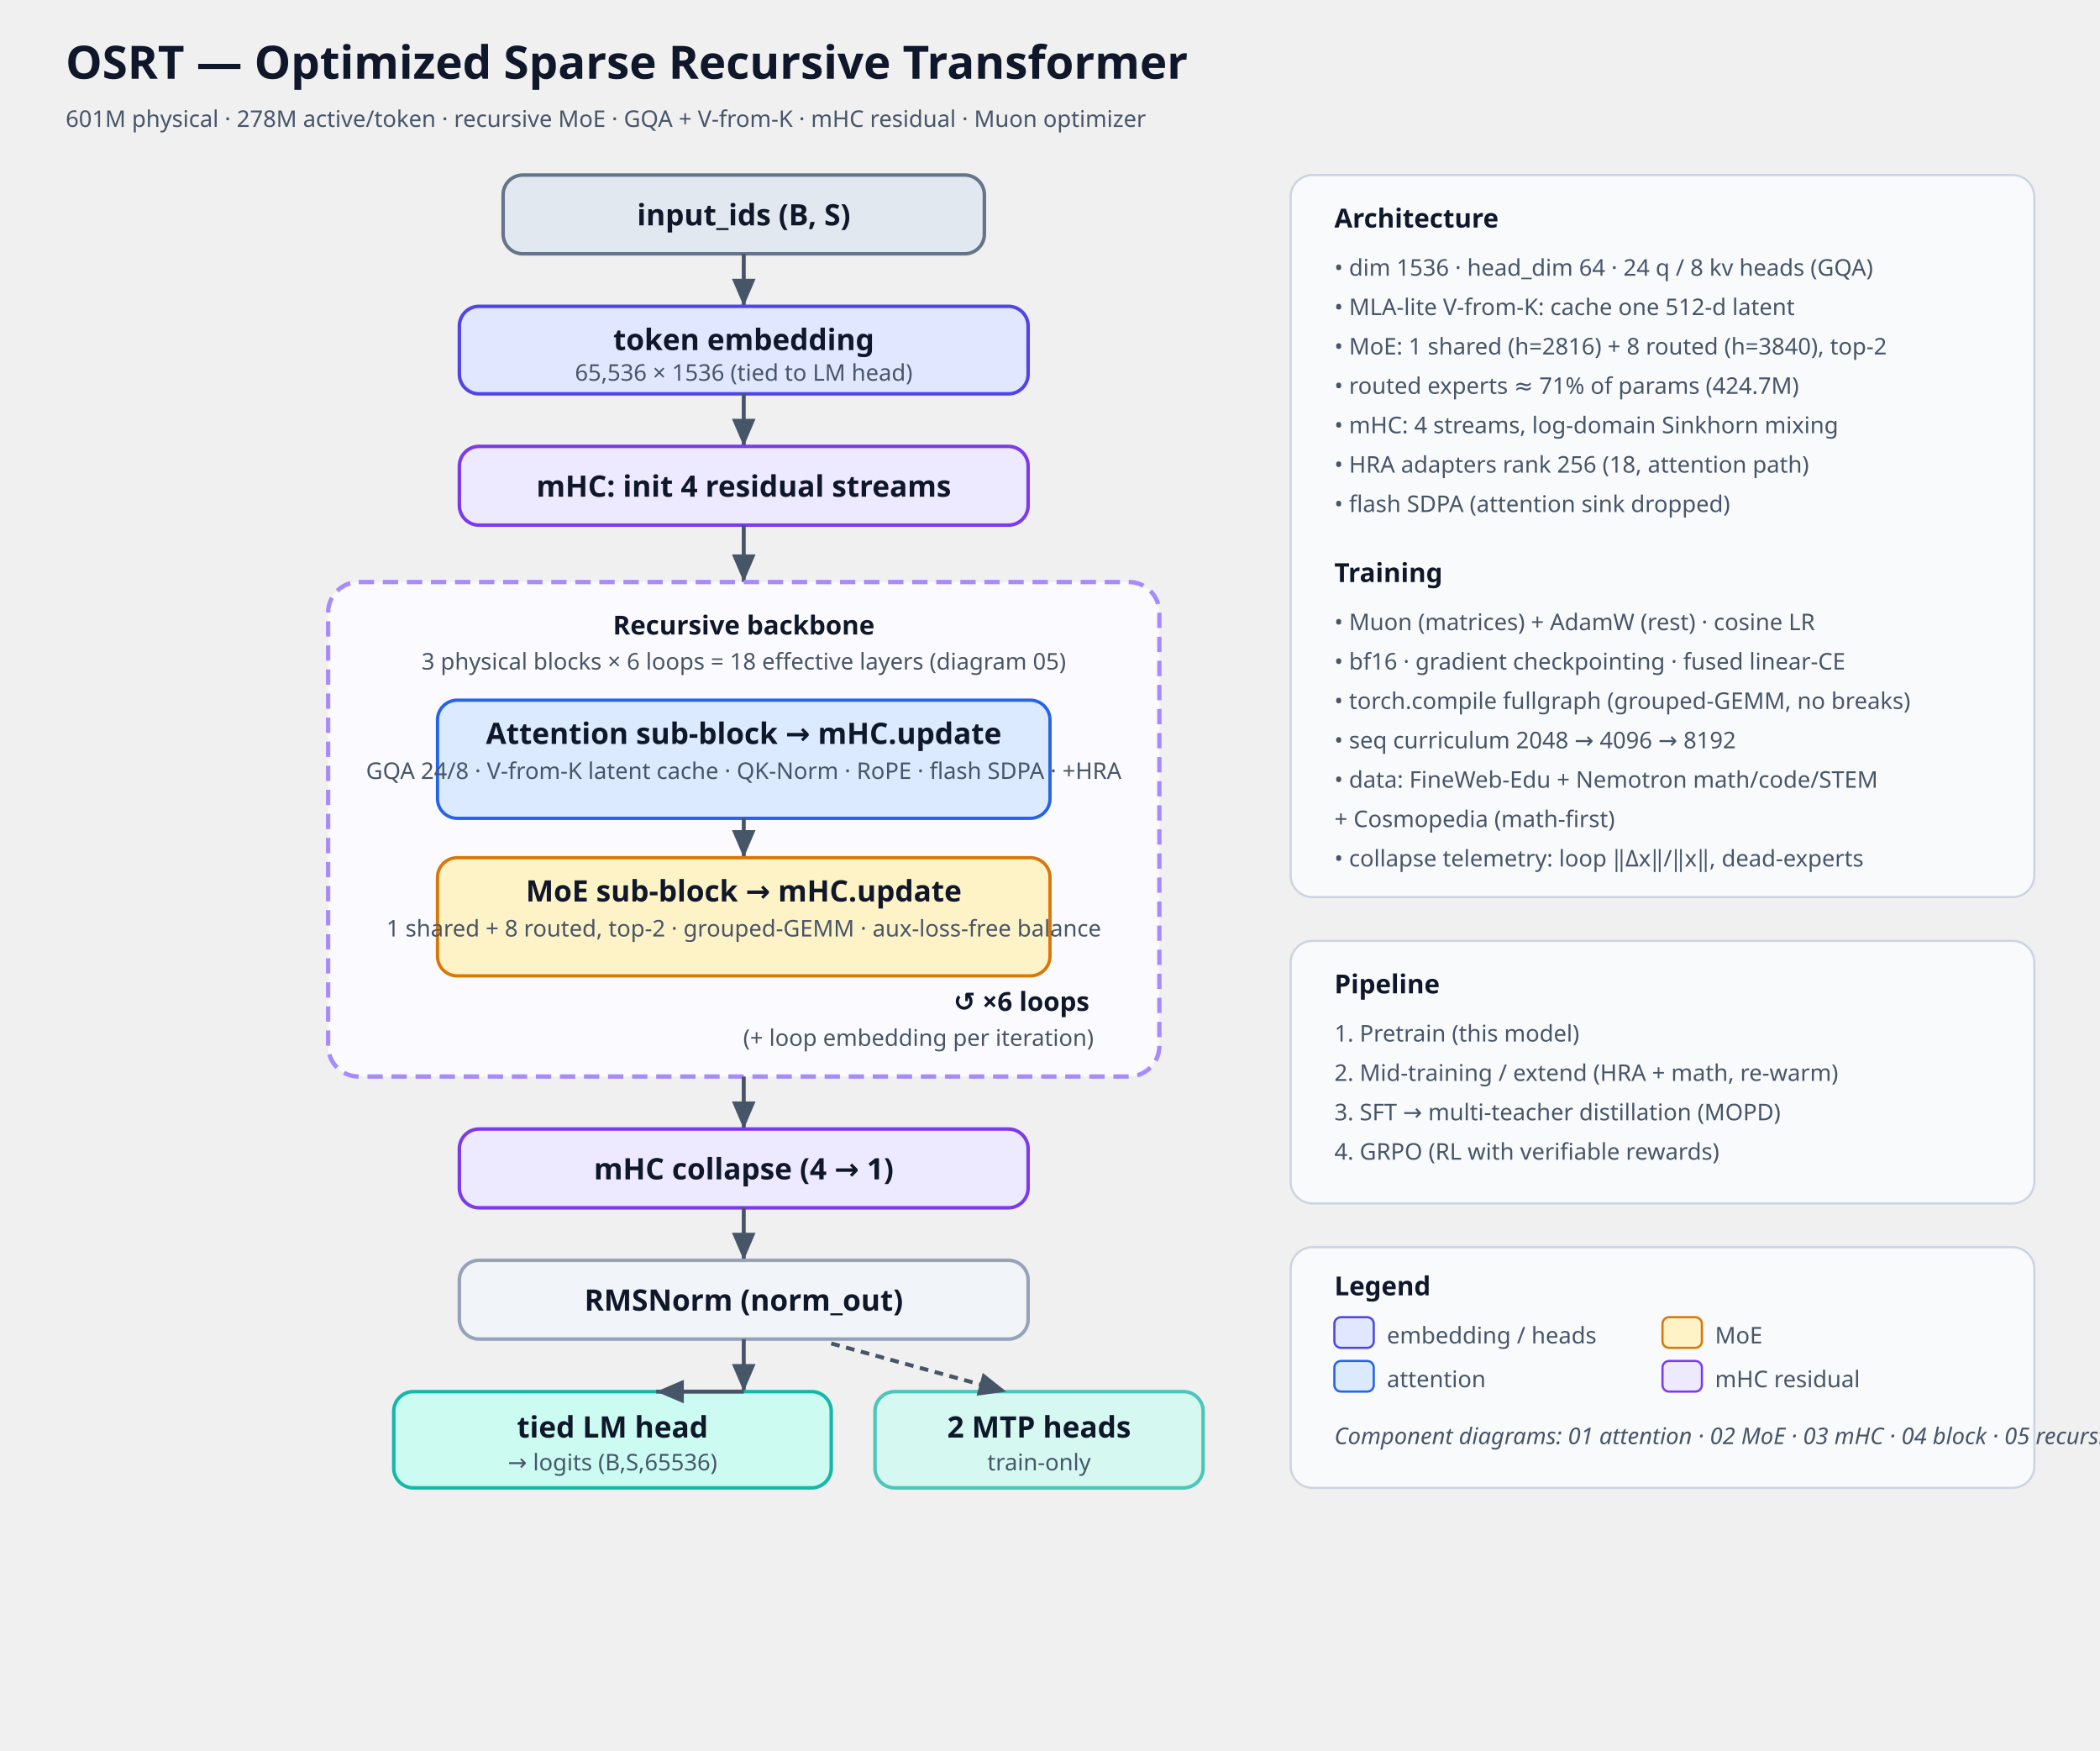
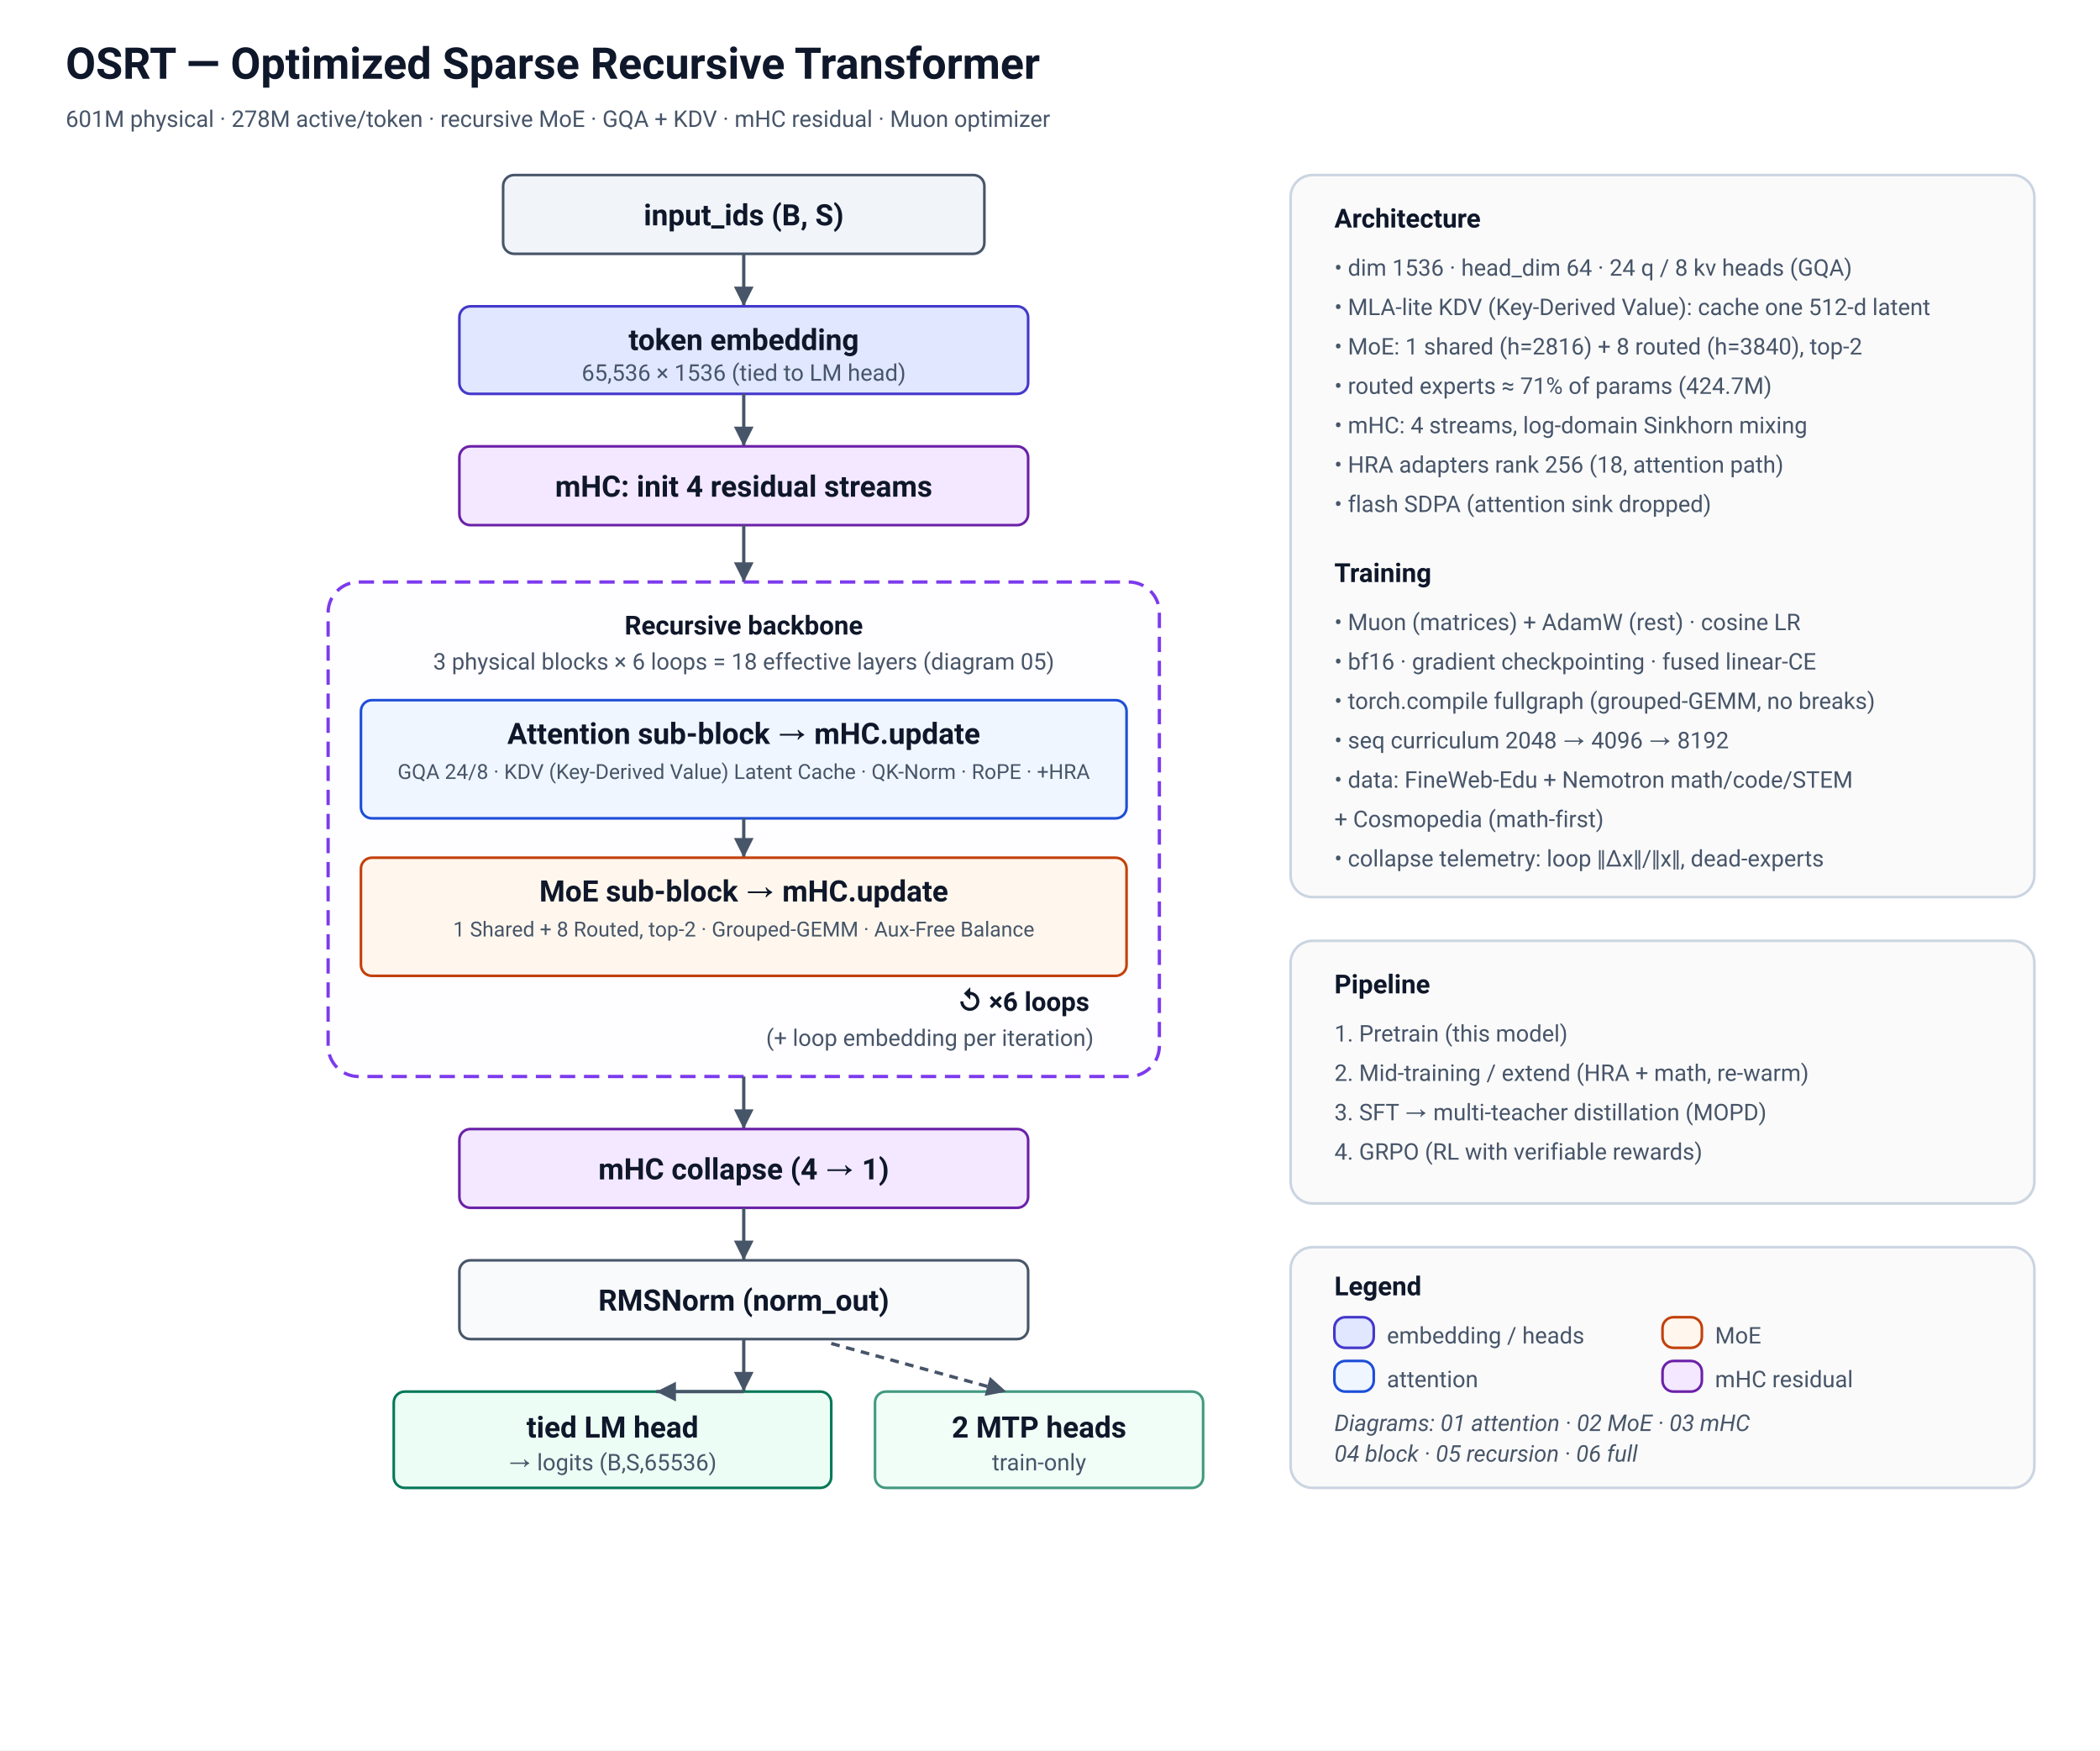
- <svg xmlns="http://www.w3.org/2000/svg" viewBox="0 0 960 800" font-family="'Segoe UI',system-ui,sans-serif">
+ <svg xmlns="http://www.w3.org/2000/svg" viewBox="0 0 960 800">
  <defs>
-     <marker id="arr" markerWidth="9" markerHeight="9" refX="7" refY="3" orient="auto" markerUnits="strokeWidth">
-       <path d="M0,0 L7,3 L0,6 Z" fill="#475569" />
+     <marker id="arr" markerWidth="8" markerHeight="8" refX="6" refY="3" orient="auto" markerUnits="strokeWidth">
+       <path d="M0,0 L6,3 L0,6 Z" fill="#475569" />
    </marker>
    <style>
-       .lbl{font-size:13.5px;fill:#0f172a;font-weight:600}
-       .sub{font-size:10.5px;fill:#475569}
-       .ttl{font-size:21px;font-weight:700;fill:#0f172a}
-       .e{fill:none;stroke:#475569;stroke-width:1.8;marker-end:url(#arr)}
-       .io{fill:#e2e8f0;stroke:#64748b}
-       .emb{fill:#e0e7ff;stroke:#4f46e5}
-       .mhc{fill:#ede9fe;stroke:#7c3aed}
-       .attn{fill:#dbeafe;stroke:#2563eb}
-       .moe{fill:#fef3c7;stroke:#d97706}
-       .norm{fill:#f1f5f9;stroke:#94a3b8}
-       .head{fill:#ccfbf1;stroke:#14b8a6}
-       .panel{fill:#f8fafc;stroke:#cbd5e1}
-       .h{font-size:12px;font-weight:700;fill:#0f172a}
+       svg { font-family: system-ui, -apple-system, BlinkMacSystemFont, "Segoe UI", Roboto, Helvetica, Arial, sans-serif; }
+       .box { rx: 5; ry: 5; stroke-width: 1.2; }
+       .lbl { font-size: 13.5px; fill: #0f172a; font-weight: 600; }
+       .sub { font-size: 10.5px; fill: #475569; }
+       .inner-sub { font-size: 9.5px; fill: #475569; }
+       .ttl { font-size: 20px; font-weight: 700; fill: #0f172a; }
+       .e { fill: none; stroke: #475569; stroke-width: 1.5; marker-end: url(#arr); }
+       
+       /* Academic Color Palette */
+       .io { fill: #f1f5f9; stroke: #475569; }
+       .emb { fill: #e0e7ff; stroke: #4338ca; }
+       .mhc { fill: #f3e8ff; stroke: #6b21a8; }
+       .attn { fill: #eff6ff; stroke: #1d4ed8; }
+       .moe { fill: #fff7ed; stroke: #c2410c; }
+       .norm { fill: #f8fafc; stroke: #475569; }
+       .head { fill: #ecfdf5; stroke: #047857; }
+       .panel { fill: #fafafa; stroke: #cbd5e1; stroke-width: 1.2; }
+       .h { font-size: 12px; font-weight: 700; fill: #0f172a; }
    </style>
  </defs>
+   <rect width="100%" height="100%" fill="#ffffff" />
  <text x="30" y="36" class="ttl">OSRT — Optimized Sparse Recursive Transformer</text>
-   <text x="30" y="58" class="sub">601M physical · 278M active/token · recursive MoE · GQA + V-from-K · mHC residual · Muon optimizer</text>
-   <rect class="io" x="230" y="80" width="220" height="36" rx="9" stroke-width="1.6" />
+   <text x="30" y="58" class="sub">601M physical · 278M active/token · recursive MoE · GQA + KDV · mHC residual · Muon optimizer</text>
+   <rect class="box io" x="230" y="80" width="220" height="36" />
  <text x="340" y="103" text-anchor="middle" class="lbl">input_ids  (B, S)</text>
  <line class="e" x1="340" y1="116" x2="340" y2="140" />
-   <rect class="emb" x="210" y="140" width="260" height="40" rx="9" stroke-width="1.6" />
+   <rect class="box emb" x="210" y="140" width="260" height="40" />
  <text x="340" y="160" text-anchor="middle" class="lbl">token embedding</text>
  <text x="340" y="174" text-anchor="middle" class="sub">65,536 × 1536  (tied to LM head)</text>
  <line class="e" x1="340" y1="180" x2="340" y2="204" />
-   <rect class="mhc" x="210" y="204" width="260" height="36" rx="9" stroke-width="1.6" />
+   <rect class="box mhc" x="210" y="204" width="260" height="36" />
  <text x="340" y="227" text-anchor="middle" class="lbl">mHC: init 4 residual streams</text>
  <line class="e" x1="340" y1="240" x2="340" y2="266" />
-   <rect x="150" y="266" width="380" height="226" rx="14" fill="#fbfaff" stroke="#a78bfa" stroke-width="2" stroke-dasharray="7 4" />
-   <text x="340" y="290" text-anchor="middle" class="h" fill="#6d28d9">Recursive backbone</text>
+   <rect x="150" y="266" width="380" height="226" rx="14" fill="rgba(124, 58, 237, 0.01)" stroke="#7c3aed" stroke-width="1.5" stroke-dasharray="7 4" />
+   <text x="340" y="290" text-anchor="middle" class="h" fill="#7c3aed">Recursive backbone</text>
  <text x="340" y="306" text-anchor="middle" class="sub">3 physical blocks × 6 loops = 18 effective layers  (diagram 05)</text>
-   <rect class="attn" x="200" y="320" width="280" height="54" rx="9" stroke-width="1.5" />
+   <rect class="box attn" x="165" y="320" width="350" height="54" />
  <text x="340" y="340" text-anchor="middle" class="lbl">Attention sub-block → mHC.update</text>
-   <text x="340" y="356" text-anchor="middle" class="sub">GQA 24/8 · V-from-K latent cache · QK-Norm · RoPE · flash SDPA · +HRA</text>
+   <text x="340" y="356" text-anchor="middle" class="inner-sub">GQA 24/8 · KDV (Key-Derived Value) Latent Cache · QK-Norm · RoPE · +HRA</text>
  <line class="e" x1="340" y1="374" x2="340" y2="392" />
-   <rect class="moe" x="200" y="392" width="280" height="54" rx="9" stroke-width="1.5" />
+   <rect class="box moe" x="165" y="392" width="350" height="54" />
  <text x="340" y="412" text-anchor="middle" class="lbl">MoE sub-block → mHC.update</text>
-   <text x="340" y="428" text-anchor="middle" class="sub">1 shared + 8 routed, top-2 · grouped-GEMM · aux-loss-free balance</text>
-   <text x="498" y="462" text-anchor="end" class="h" fill="#6d28d9">↺ ×6 loops</text>
-   <text x="500" y="478" text-anchor="end" class="sub" fill="#7c3aed">(+ loop embedding per iteration)</text>
+   <text x="340" y="428" text-anchor="middle" class="inner-sub">1 Shared + 8 Routed, top-2 · Grouped-GEMM · Aux-Free Balance</text>
+   <text x="498" y="462" text-anchor="end" class="h" fill="#7c3aed">↺ ×6 loops</text>
+   <text x="500" y="478" text-anchor="end" class="sub" fill="#6b21a8">(+ loop embedding per iteration)</text>
  <line class="e" x1="340" y1="492" x2="340" y2="516" />
-   <rect class="mhc" x="210" y="516" width="260" height="36" rx="9" stroke-width="1.6" />
+   <rect class="box mhc" x="210" y="516" width="260" height="36" />
  <text x="340" y="539" text-anchor="middle" class="lbl">mHC collapse  (4 → 1)</text>
  <line class="e" x1="340" y1="552" x2="340" y2="576" />
-   <rect class="norm" x="210" y="576" width="260" height="36" rx="9" stroke-width="1.6" />
+   <rect class="box norm" x="210" y="576" width="260" height="36" />
  <text x="340" y="599" text-anchor="middle" class="lbl">RMSNorm (norm_out)</text>
  <line class="e" x1="340" y1="612" x2="340" y2="636" />
-   <rect class="head" x="180" y="636" width="200" height="44" rx="9" stroke-width="1.6" />
+   <rect class="box head" x="180" y="636" width="200" height="44" />
  <text x="280" y="657" text-anchor="middle" class="lbl">tied LM head</text>
  <text x="280" y="672" text-anchor="middle" class="sub">→ logits (B,S,65536)</text>
-   <rect class="head" x="400" y="636" width="150" height="44" rx="9" stroke-width="1.6" opacity="0.75" />
+   <rect class="box head" x="400" y="636" width="150" height="44" opacity="0.75" />
  <text x="475" y="657" text-anchor="middle" class="lbl">2 MTP heads</text>
  <text x="475" y="672" text-anchor="middle" class="sub">train-only</text>
  <line class="e" x1="340" y1="636" x2="300" y2="636" />
  <line class="e" x1="380" y1="614" x2="460" y2="636" stroke-dasharray="4 3" />
  <rect class="panel" x="590" y="80" width="340" height="330" rx="10" />
  <text x="610" y="104" class="h">Architecture</text>
  <text x="610" y="126" class="sub">• dim 1536 · head_dim 64 · 24 q / 8 kv heads (GQA)</text>
-   <text x="610" y="144" class="sub">• MLA-lite V-from-K: cache one 512-d latent</text>
+   <text x="610" y="144" class="sub">• MLA-lite KDV (Key-Derived Value): cache one 512-d latent</text>
  <text x="610" y="162" class="sub">• MoE: 1 shared (h=2816) + 8 routed (h=3840), top-2</text>
  <text x="610" y="180" class="sub">• routed experts ≈ 71% of params (424.7M)</text>
  <text x="610" y="198" class="sub">• mHC: 4 streams, log-domain Sinkhorn mixing</text>
  <text x="610" y="216" class="sub">• HRA adapters rank 256 (18, attention path)</text>
  <text x="610" y="234" class="sub">• flash SDPA (attention sink dropped)</text>
  <text x="610" y="266" class="h">Training</text>
  <text x="610" y="288" class="sub">• Muon (matrices) + AdamW (rest) · cosine LR</text>
  <text x="610" y="306" class="sub">• bf16 · gradient checkpointing · fused linear-CE</text>
  <text x="610" y="324" class="sub">• torch.compile fullgraph (grouped-GEMM, no breaks)</text>
  <text x="610" y="342" class="sub">• seq curriculum 2048 → 4096 → 8192</text>
  <text x="610" y="360" class="sub">• data: FineWeb-Edu + Nemotron math/code/STEM</text>
  <text x="610" y="378" class="sub">  + Cosmopedia (math-first)</text>
  <text x="610" y="396" class="sub">• collapse telemetry: loop ‖Δx‖/‖x‖, dead-experts</text>
  <rect class="panel" x="590" y="430" width="340" height="120" rx="10" />
  <text x="610" y="454" class="h">Pipeline</text>
  <text x="610" y="476" class="sub">1. Pretrain  (this model)</text>
  <text x="610" y="494" class="sub">2. Mid-training / extend  (HRA + math, re-warm)</text>
  <text x="610" y="512" class="sub">3. SFT  →  multi-teacher distillation (MOPD)</text>
  <text x="610" y="530" class="sub">4. GRPO  (RL with verifiable rewards)</text>
  <rect class="panel" x="590" y="570" width="340" height="110" rx="10" />
  <text x="610" y="592" class="h">Legend</text>
-   <rect class="emb" x="610" y="602" width="18" height="14" rx="3" />
+   <rect class="box emb" x="610" y="602" width="18" height="14" rx="3" />
  <text x="634" y="614" class="sub">embedding / heads</text>
-   <rect class="attn" x="610" y="622" width="18" height="14" rx="3" />
+   <rect class="box attn" x="610" y="622" width="18" height="14" rx="3" />
  <text x="634" y="634" class="sub">attention</text>
-   <rect class="moe" x="760" y="602" width="18" height="14" rx="3" />
+   <rect class="box moe" x="760" y="602" width="18" height="14" rx="3" />
  <text x="784" y="614" class="sub">MoE</text>
-   <rect class="mhc" x="760" y="622" width="18" height="14" rx="3" />
+   <rect class="box mhc" x="760" y="622" width="18" height="14" rx="3" />
  <text x="784" y="634" class="sub">mHC residual</text>
-   <text x="610" y="660" class="sub" font-style="italic">Component diagrams: 01 attention · 02 MoE · 03 mHC · 04 block · 05 recursion</text>
+   <text x="610" y="654" class="sub" font-style="italic">Diagrams: 01 attention · 02 MoE · 03 mHC</text>
+   <text x="610" y="668" class="sub" font-style="italic">04 block · 05 recursion · 06 full</text>
</svg>
